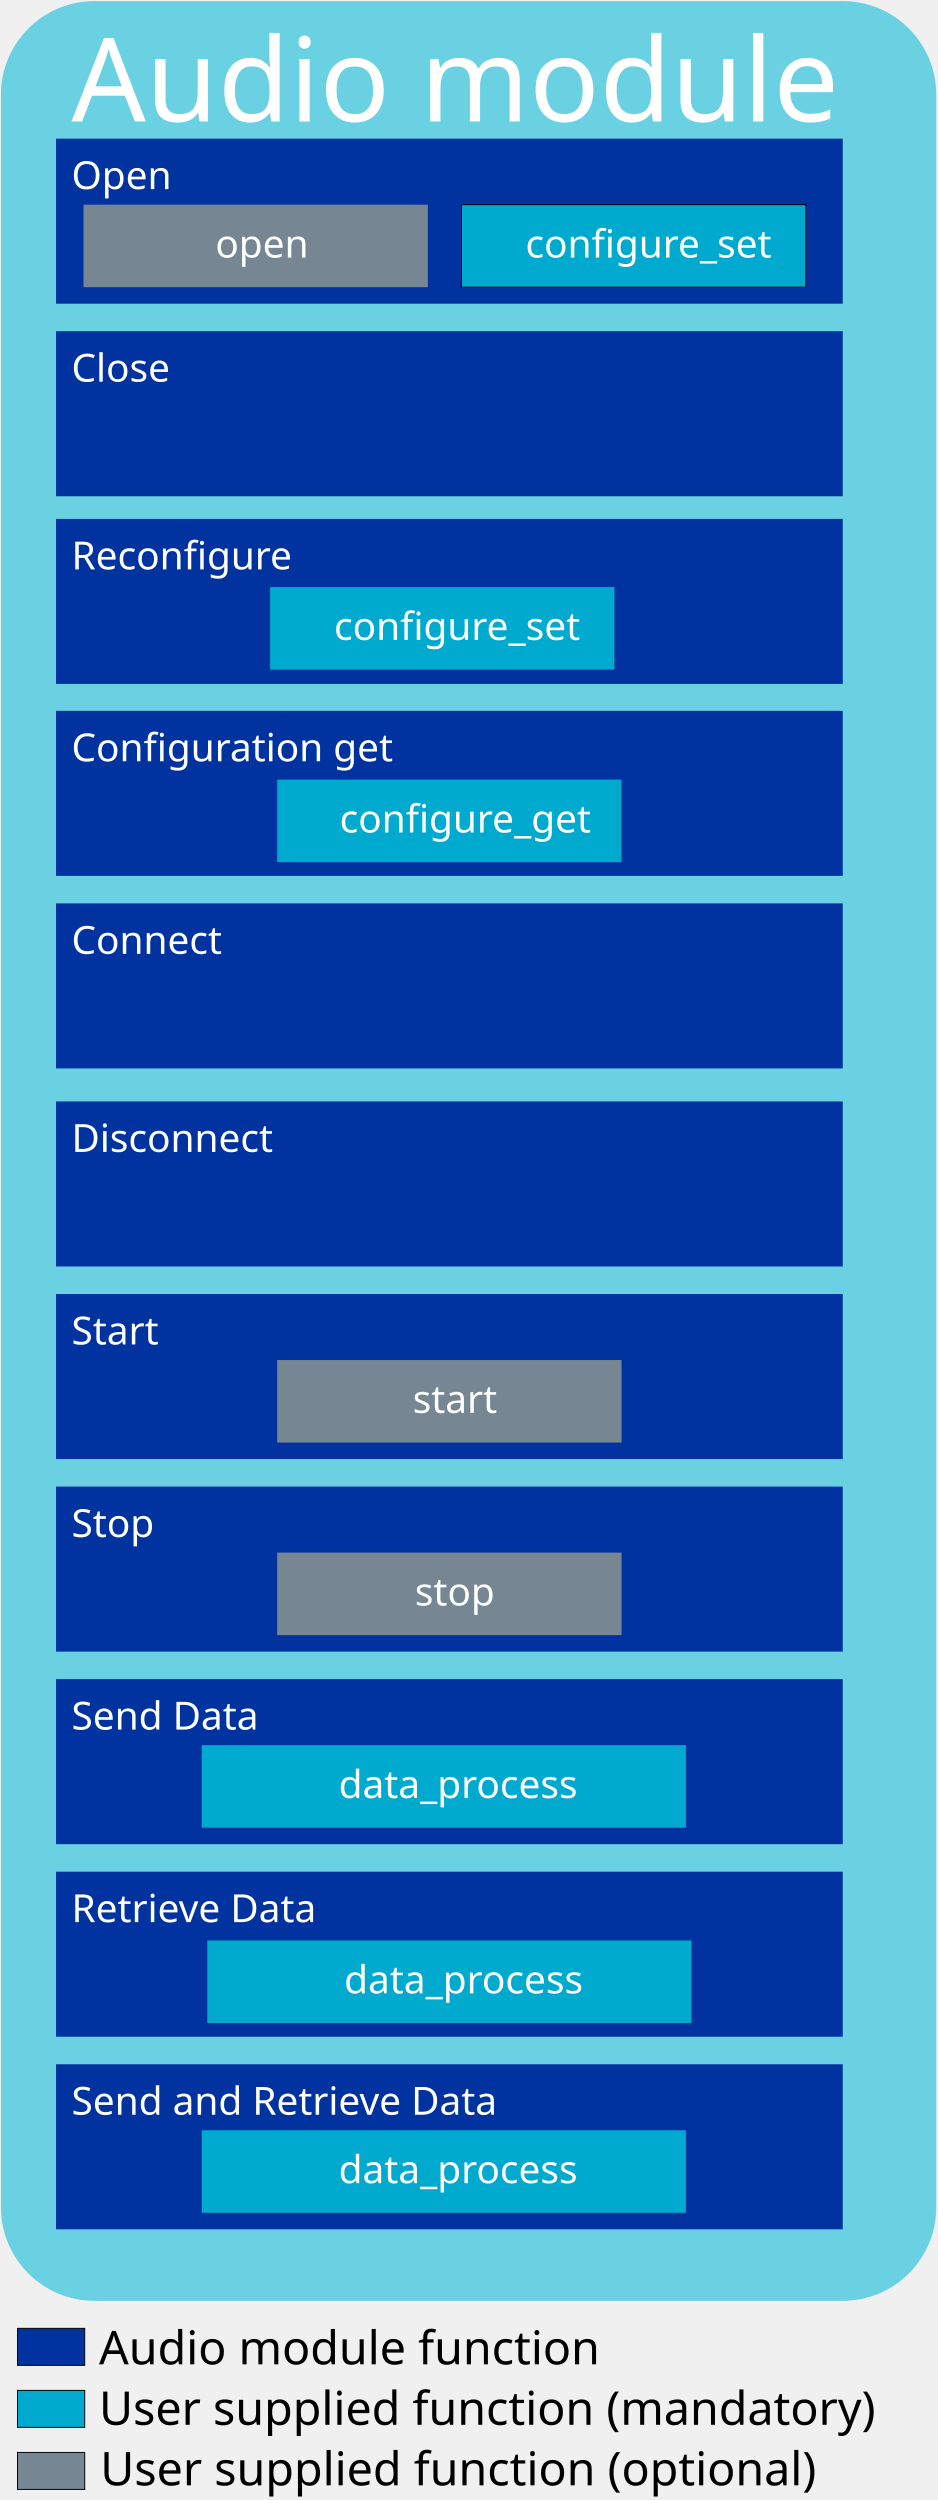
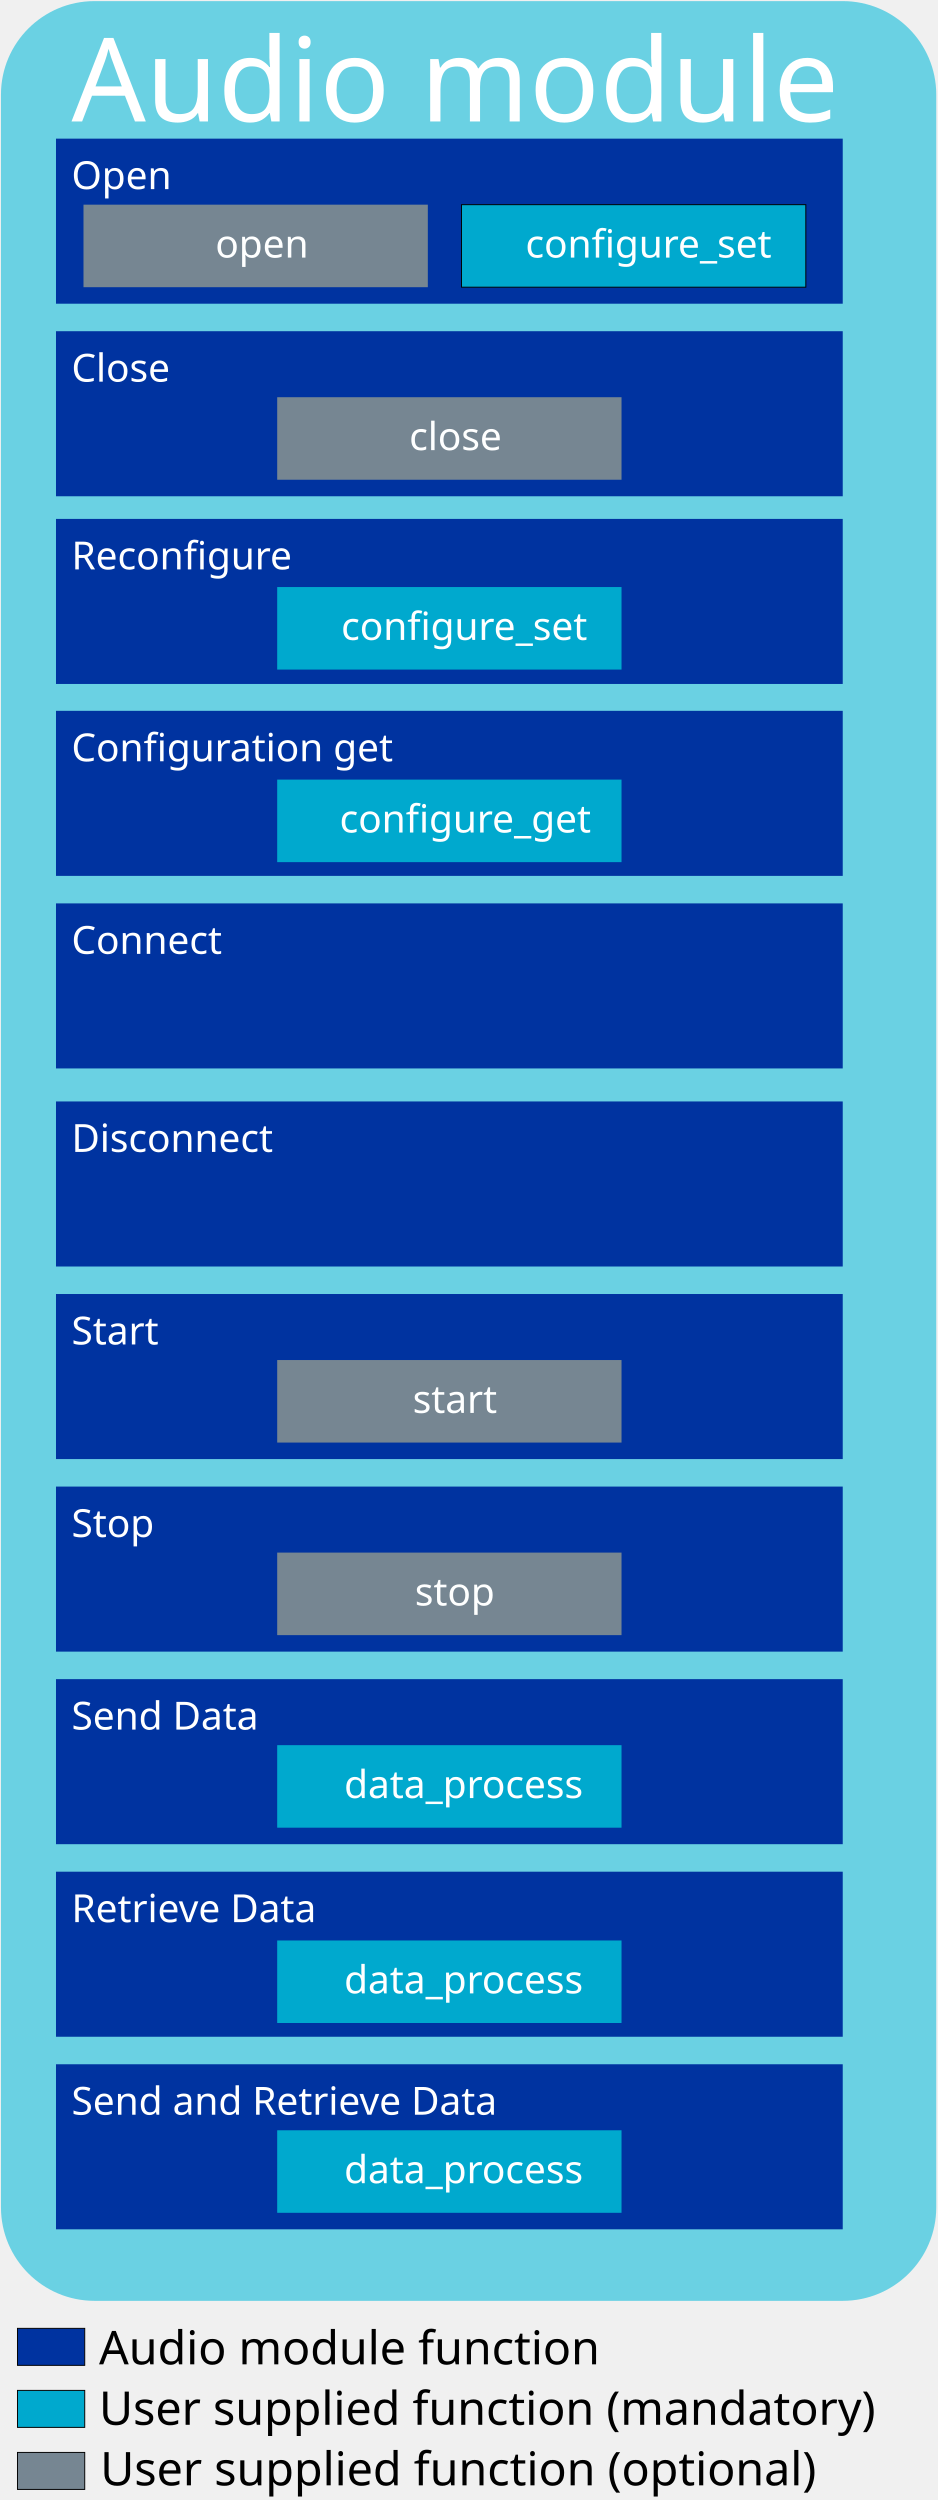
<svg xmlns="http://www.w3.org/2000/svg" width="3.353in" height="8.944in" viewBox="0 0 241.44 643.959" xml:space="preserve" color-interpolation-filters="sRGB" class="st13">
  <style type="text/css">
	
		.st1 {fill:#6ad1e3;stroke:none;stroke-width:0.25}
		.st2 {fill:#ffffff;font-family:Calibri;font-size:2.5em}
		.st3 {fill:#0033a0;stroke:none;stroke-width:0.25}
		.st4 {fill:#ffffff;font-family:Calibri;font-size:0.833em}
		.st5 {fill:#00a9ce;stroke:none;stroke-width:0.25}
		.st6 {fill:#feffff;font-family:Calibri;font-size:0.833em}
		.st7 {fill:#768692;stroke:none;stroke-width:0.25}
		.st8 {fill:#00a9ce;stroke:#000000;stroke-width:0.25}
		.st9 {fill:#0033a0;stroke:#000000;stroke-width:0.25}
		.st10 {fill:none;stroke:none;stroke-width:0.25}
		.st11 {fill:#000000;font-family:Calibri;font-size:1em}
		.st12 {fill:#768692;stroke:#000000;stroke-width:0.25}
		.st13 {fill:none;fill-rule:evenodd;font-size:12px;overflow:visible;stroke-linecap:square;stroke-miterlimit:3}
	
	</style>
  <g>
-     <g id="group377-1" transform="translate(0.25,-0.25)">
-       <g id="shape232-2" transform="translate(0,-51.02)">
+     <g id="group379-1" transform="translate(0.25,-0.25)">
+       <g id="shape232-2" transform="translate(6.39488E-14,-51.02)">
        <path d="M24.09 643.96 L216.85 643.96 A24.094 24.094 -180 0 0 240.94 619.87 L240.94 75.61 A24.094 24.094 -180         0 0 216.85 51.52 L24.09 51.52 A24.094 24.094 -180 0 0 -0 75.61 L0 619.87 A24.094 24.094 -180 0 0         24.09 643.96 Z" class="st1" />
        <text x="18.17" y="82.52" class="st2">Audio module</text>
      </g>
      <g id="shape233-5" transform="translate(14.1732,-467.548)">
        <rect x="0" y="601.439" width="202.677" height="42.52" class="st3" />
        <text x="4" y="614.44" class="st4">Reconfigure</text>
      </g>
      <g id="shape234-8" transform="translate(14.1732,-418.106)">
        <rect x="0" y="601.439" width="202.677" height="42.52" class="st3" />
        <text x="4" y="614.44" class="st4">Configuration get</text>
      </g>
      <g id="shape235-11" transform="translate(71.1595,-421.649)">
        <rect x="0" y="622.699" width="88.704" height="21.26" class="st5" />
        <text x="16.08" y="636.33" class="st6">configure_get</text>
      </g>
      <g id="shape236-14" transform="translate(14.1732,-267.871)">
        <rect x="0" y="601.439" width="202.677" height="42.52" class="st3" />
        <text x="4" y="614.44" class="st4">Start</text>
      </g>
      <g id="shape237-17" transform="translate(71.1594,-272.122)">
        <rect x="0" y="622.699" width="88.704" height="21.26" class="st7" />
        <text x="34.91" y="636.33" class="st6">start</text>
      </g>
      <g id="shape238-20" transform="translate(14.1732,-565.508)">
        <rect x="0" y="601.439" width="202.677" height="42.52" class="st3" />
        <text x="4" y="614.44" class="st4">Open</text>
      </g>
      <g id="shape239-23" transform="translate(21.2598,-569.76)">
        <rect x="0" y="622.699" width="88.704" height="21.26" class="st7" />
        <text x="33.97" y="636.33" class="st6">open</text>
      </g>
-       <g id="shape240-26" transform="translate(69.3269,-471.256)">
+       <g id="shape240-26" transform="translate(71.1595,-471.256)">
        <rect x="0" y="622.699" width="88.704" height="21.26" class="st5" />
        <text x="16.48" y="636.33" class="st6">configure_set</text>
      </g>
      <g id="shape241-29" transform="translate(118.64,-569.76)">
        <rect x="0" y="622.699" width="88.704" height="21.26" class="st8" />
        <text x="16.48" y="636.33" class="st6">configure_set</text>
      </g>
      <g id="shape242-32" transform="translate(14.1732,-218.265)">
        <rect x="0" y="601.439" width="202.677" height="42.52" class="st3" />
        <text x="4" y="614.44" class="st4">Stop</text>
      </g>
      <g id="shape243-35" transform="translate(71.1594,-222.516)">
        <rect x="0" y="622.699" width="88.704" height="21.26" class="st7" />
        <text x="35.46" y="636.33" class="st6">stop</text>
      </g>
      <g id="shape244-38" transform="translate(14.1732,-368.5)">
        <rect x="0" y="601.439" width="202.677" height="42.52" class="st3" />
        <text x="4" y="614.44" class="st4">Connect</text>
      </g>
      <g id="shape245-41" transform="translate(14.1732,-317.477)">
        <rect x="0" y="601.439" width="202.677" height="42.52" class="st3" />
        <text x="4" y="614.44" class="st4">Disconnect</text>
      </g>
      <g id="shape246-44" transform="translate(14.1732,-168.658)">
        <rect x="0" y="601.439" width="202.677" height="42.52" class="st3" />
        <text x="4" y="614.44" class="st4">Send Data</text>
      </g>
      <g id="shape247-47" transform="translate(14.1732,-119.052)">
        <rect x="0" y="601.439" width="202.677" height="42.52" class="st3" />
        <text x="4" y="614.44" class="st4">Retrieve Data</text>
      </g>
      <g id="shape248-50" transform="translate(14.1732,-69.4455)">
        <rect x="0" y="601.439" width="202.677" height="42.52" class="st3" />
        <text x="4" y="614.44" class="st4">Send and Retrieve Data</text>
      </g>
-       <g id="shape249-53" transform="translate(51.7322,-172.91)">
-         <rect x="0" y="622.699" width="124.724" height="21.26" class="st5" />
-         <text x="35.26" y="636.33" class="st6">data_process</text>
+       <g id="shape249-53" transform="translate(71.1594,-172.91)">
+         <rect x="0" y="622.699" width="88.704" height="21.26" class="st5" />
+         <text x="17.25" y="636.33" class="st6">data_process</text>
      </g>
-       <g id="shape250-56" transform="translate(53.1495,-122.595)">
-         <rect x="0" y="622.699" width="124.724" height="21.26" class="st5" />
-         <text x="35.26" y="636.33" class="st6">data_process</text>
+       <g id="shape250-56" transform="translate(71.1594,-122.595)">
+         <rect x="0" y="622.699" width="88.704" height="21.26" class="st5" />
+         <text x="17.25" y="636.33" class="st6">data_process</text>
      </g>
-       <g id="shape251-59" transform="translate(51.7322,-73.6973)">
-         <rect x="0" y="622.699" width="124.724" height="21.26" class="st5" />
-         <text x="35.26" y="636.33" class="st6">data_process</text>
+       <g id="shape251-59" transform="translate(71.1594,-73.6973)">
+         <rect x="0" y="622.699" width="88.704" height="21.26" class="st5" />
+         <text x="17.25" y="636.33" class="st6">data_process</text>
      </g>
      <g id="shape252-62" transform="translate(14.1732,-515.901)">
        <rect x="0" y="601.439" width="202.677" height="42.52" class="st3" />
        <text x="4" y="614.44" class="st4">Close</text>
      </g>
      <g id="shape254-65" transform="translate(4.25195,-18.4216)">
        <rect x="0" y="634.429" width="17.325" height="9.53" class="st8" />
      </g>
      <g id="shape255-67" transform="translate(4.25195,-34.4033)">
        <rect x="0" y="634.429" width="17.325" height="9.53" class="st9" />
      </g>
      <g id="shape256-69" transform="translate(21.2598,-31.1743)">
        <rect x="0" y="629.786" width="198.425" height="14.173" class="st10" />
        <text x="4" y="640.47" class="st11">Audio module function</text>
      </g>
      <g id="shape257-72" transform="translate(21.2598,-15.5906)">
        <rect x="0" y="629.786" width="198.425" height="14.173" class="st10" />
        <text x="4" y="640.47" class="st11">User supplied function (mandatory)</text>
      </g>
      <g id="shape375-75" transform="translate(4.25195,-2.43985)">
        <rect x="0" y="634.429" width="17.325" height="9.53" class="st12" />
      </g>
      <g id="shape376-77" transform="translate(21.5773,0)">
        <rect x="0" y="629.786" width="198.425" height="14.173" class="st10" />
        <text x="4" y="640.47" class="st11">User supplied function (optional)</text>
      </g>
+       <g id="shape378-80" transform="translate(71.1595,-520.158)">
+         <rect x="0" y="622.699" width="88.704" height="21.26" class="st7" />
+         <text x="34.01" y="636.33" class="st6">close</text>
+       </g>
    </g>
  </g>
</svg>
